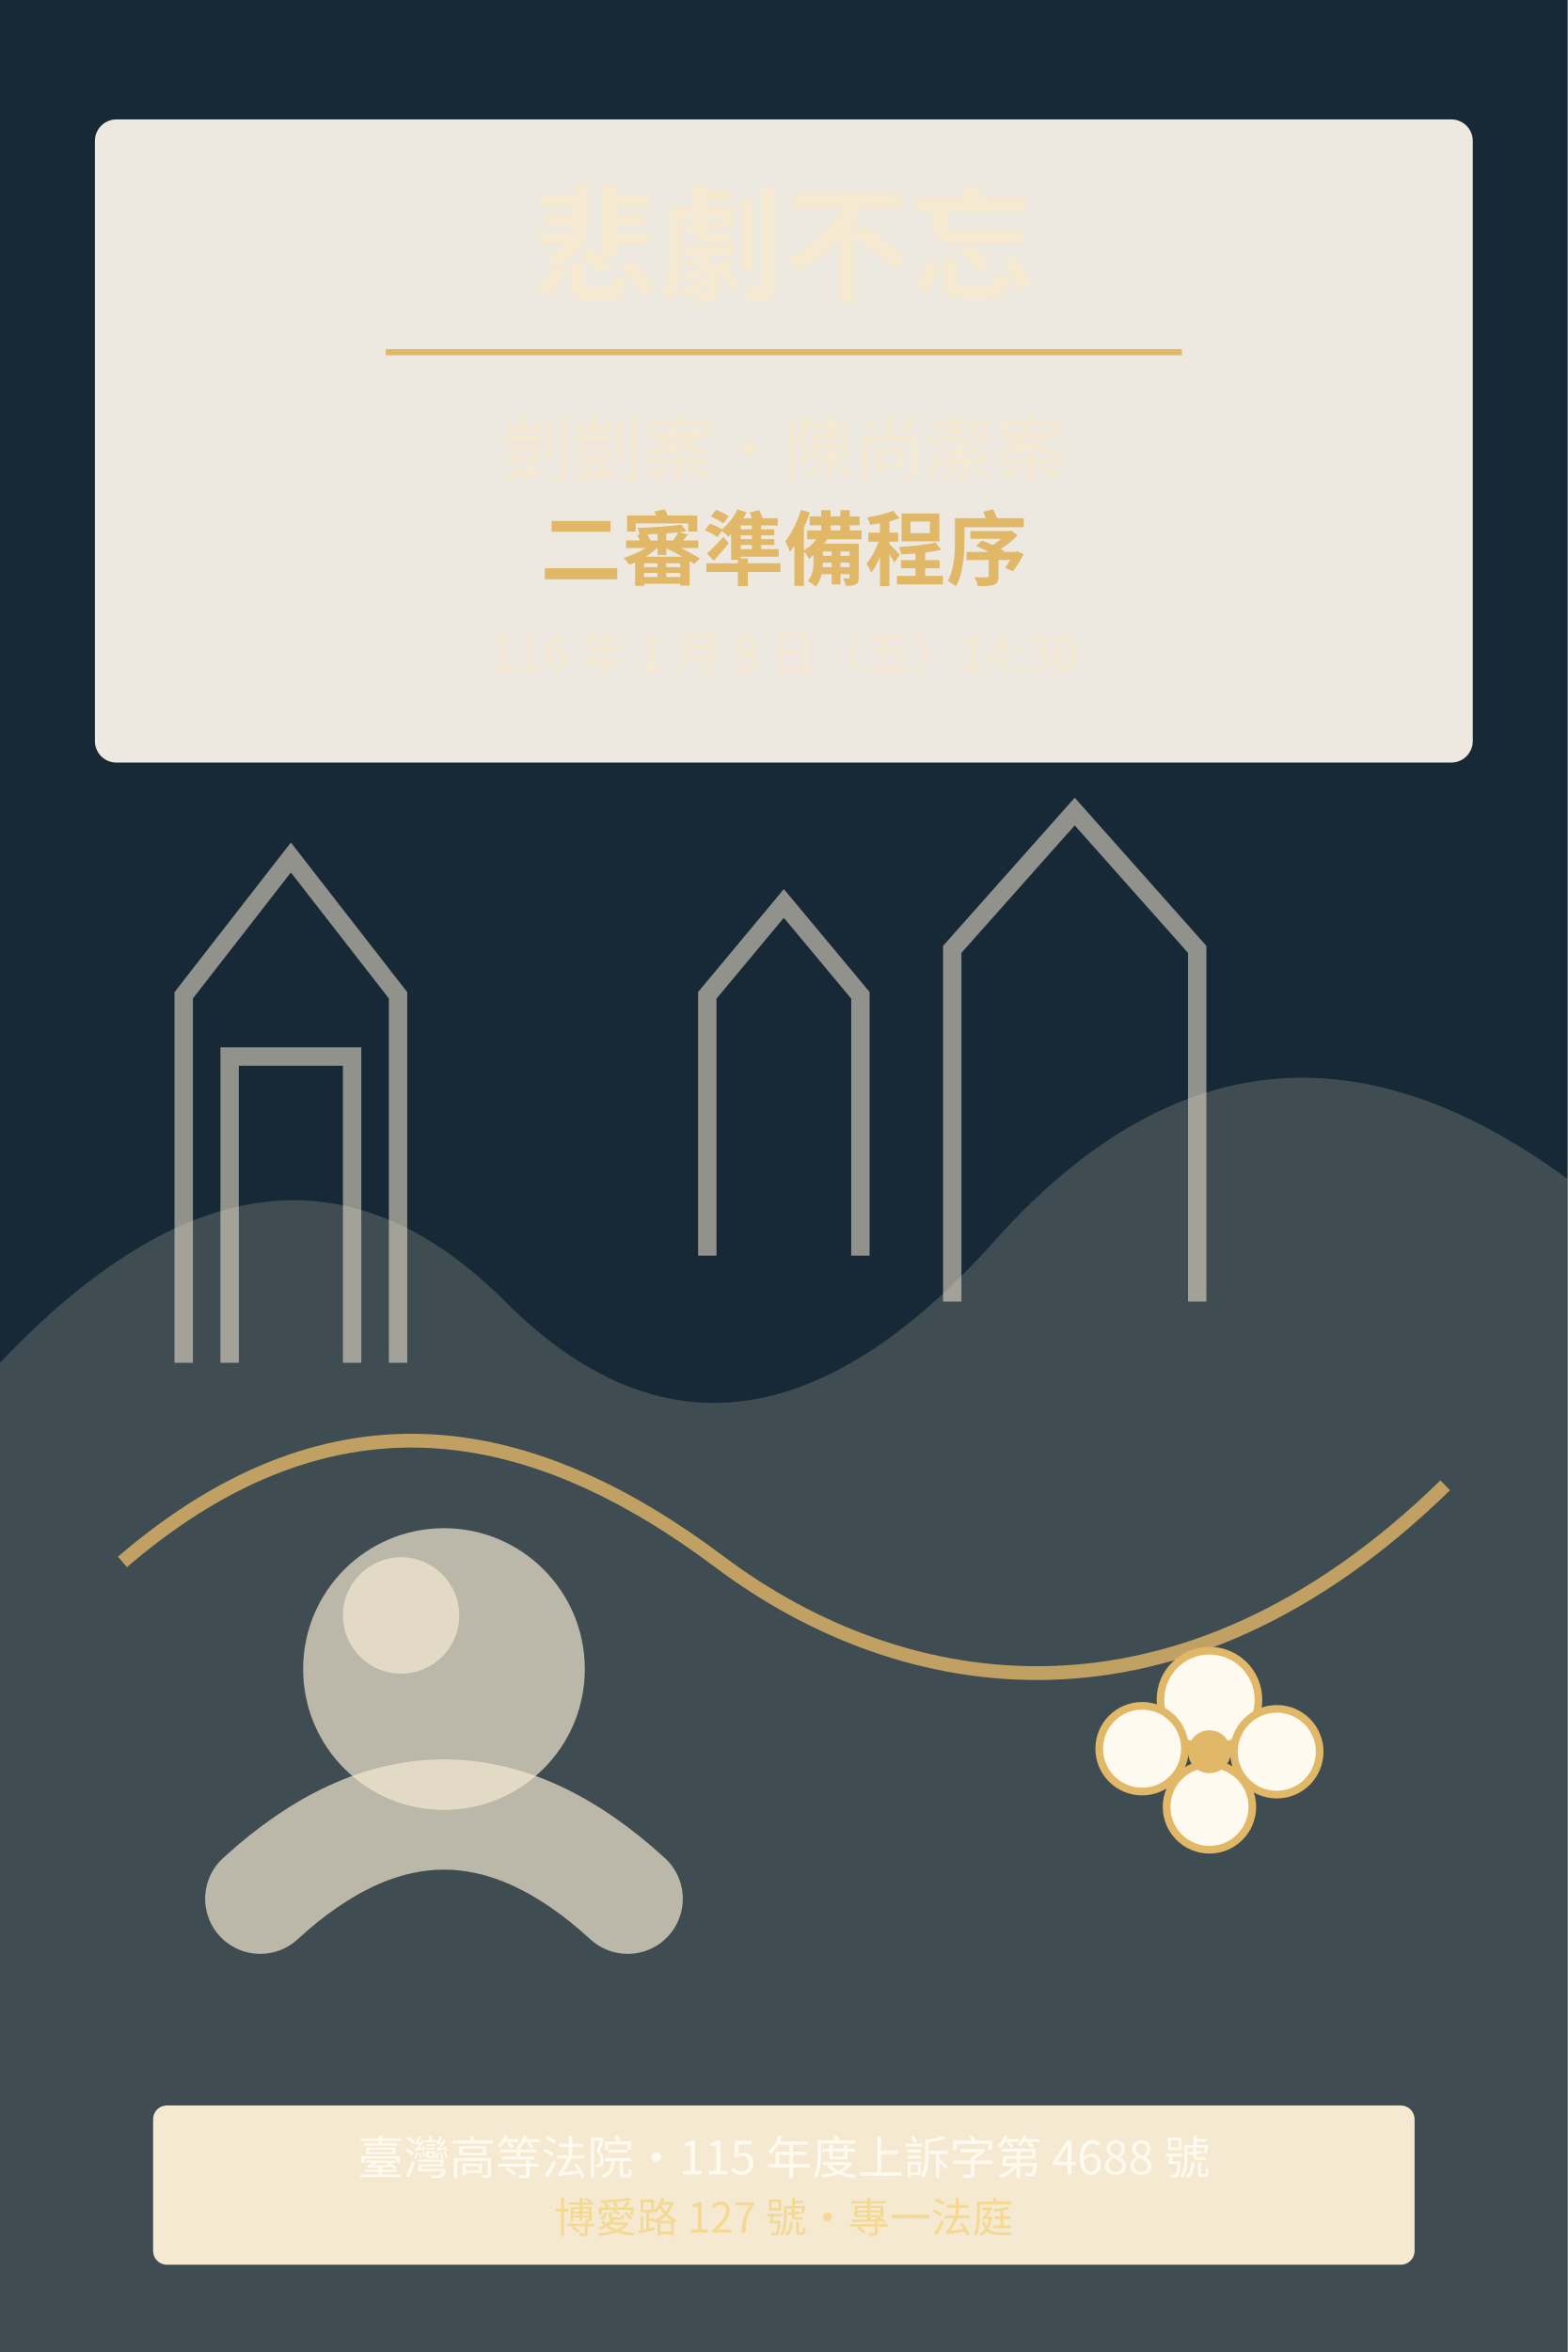
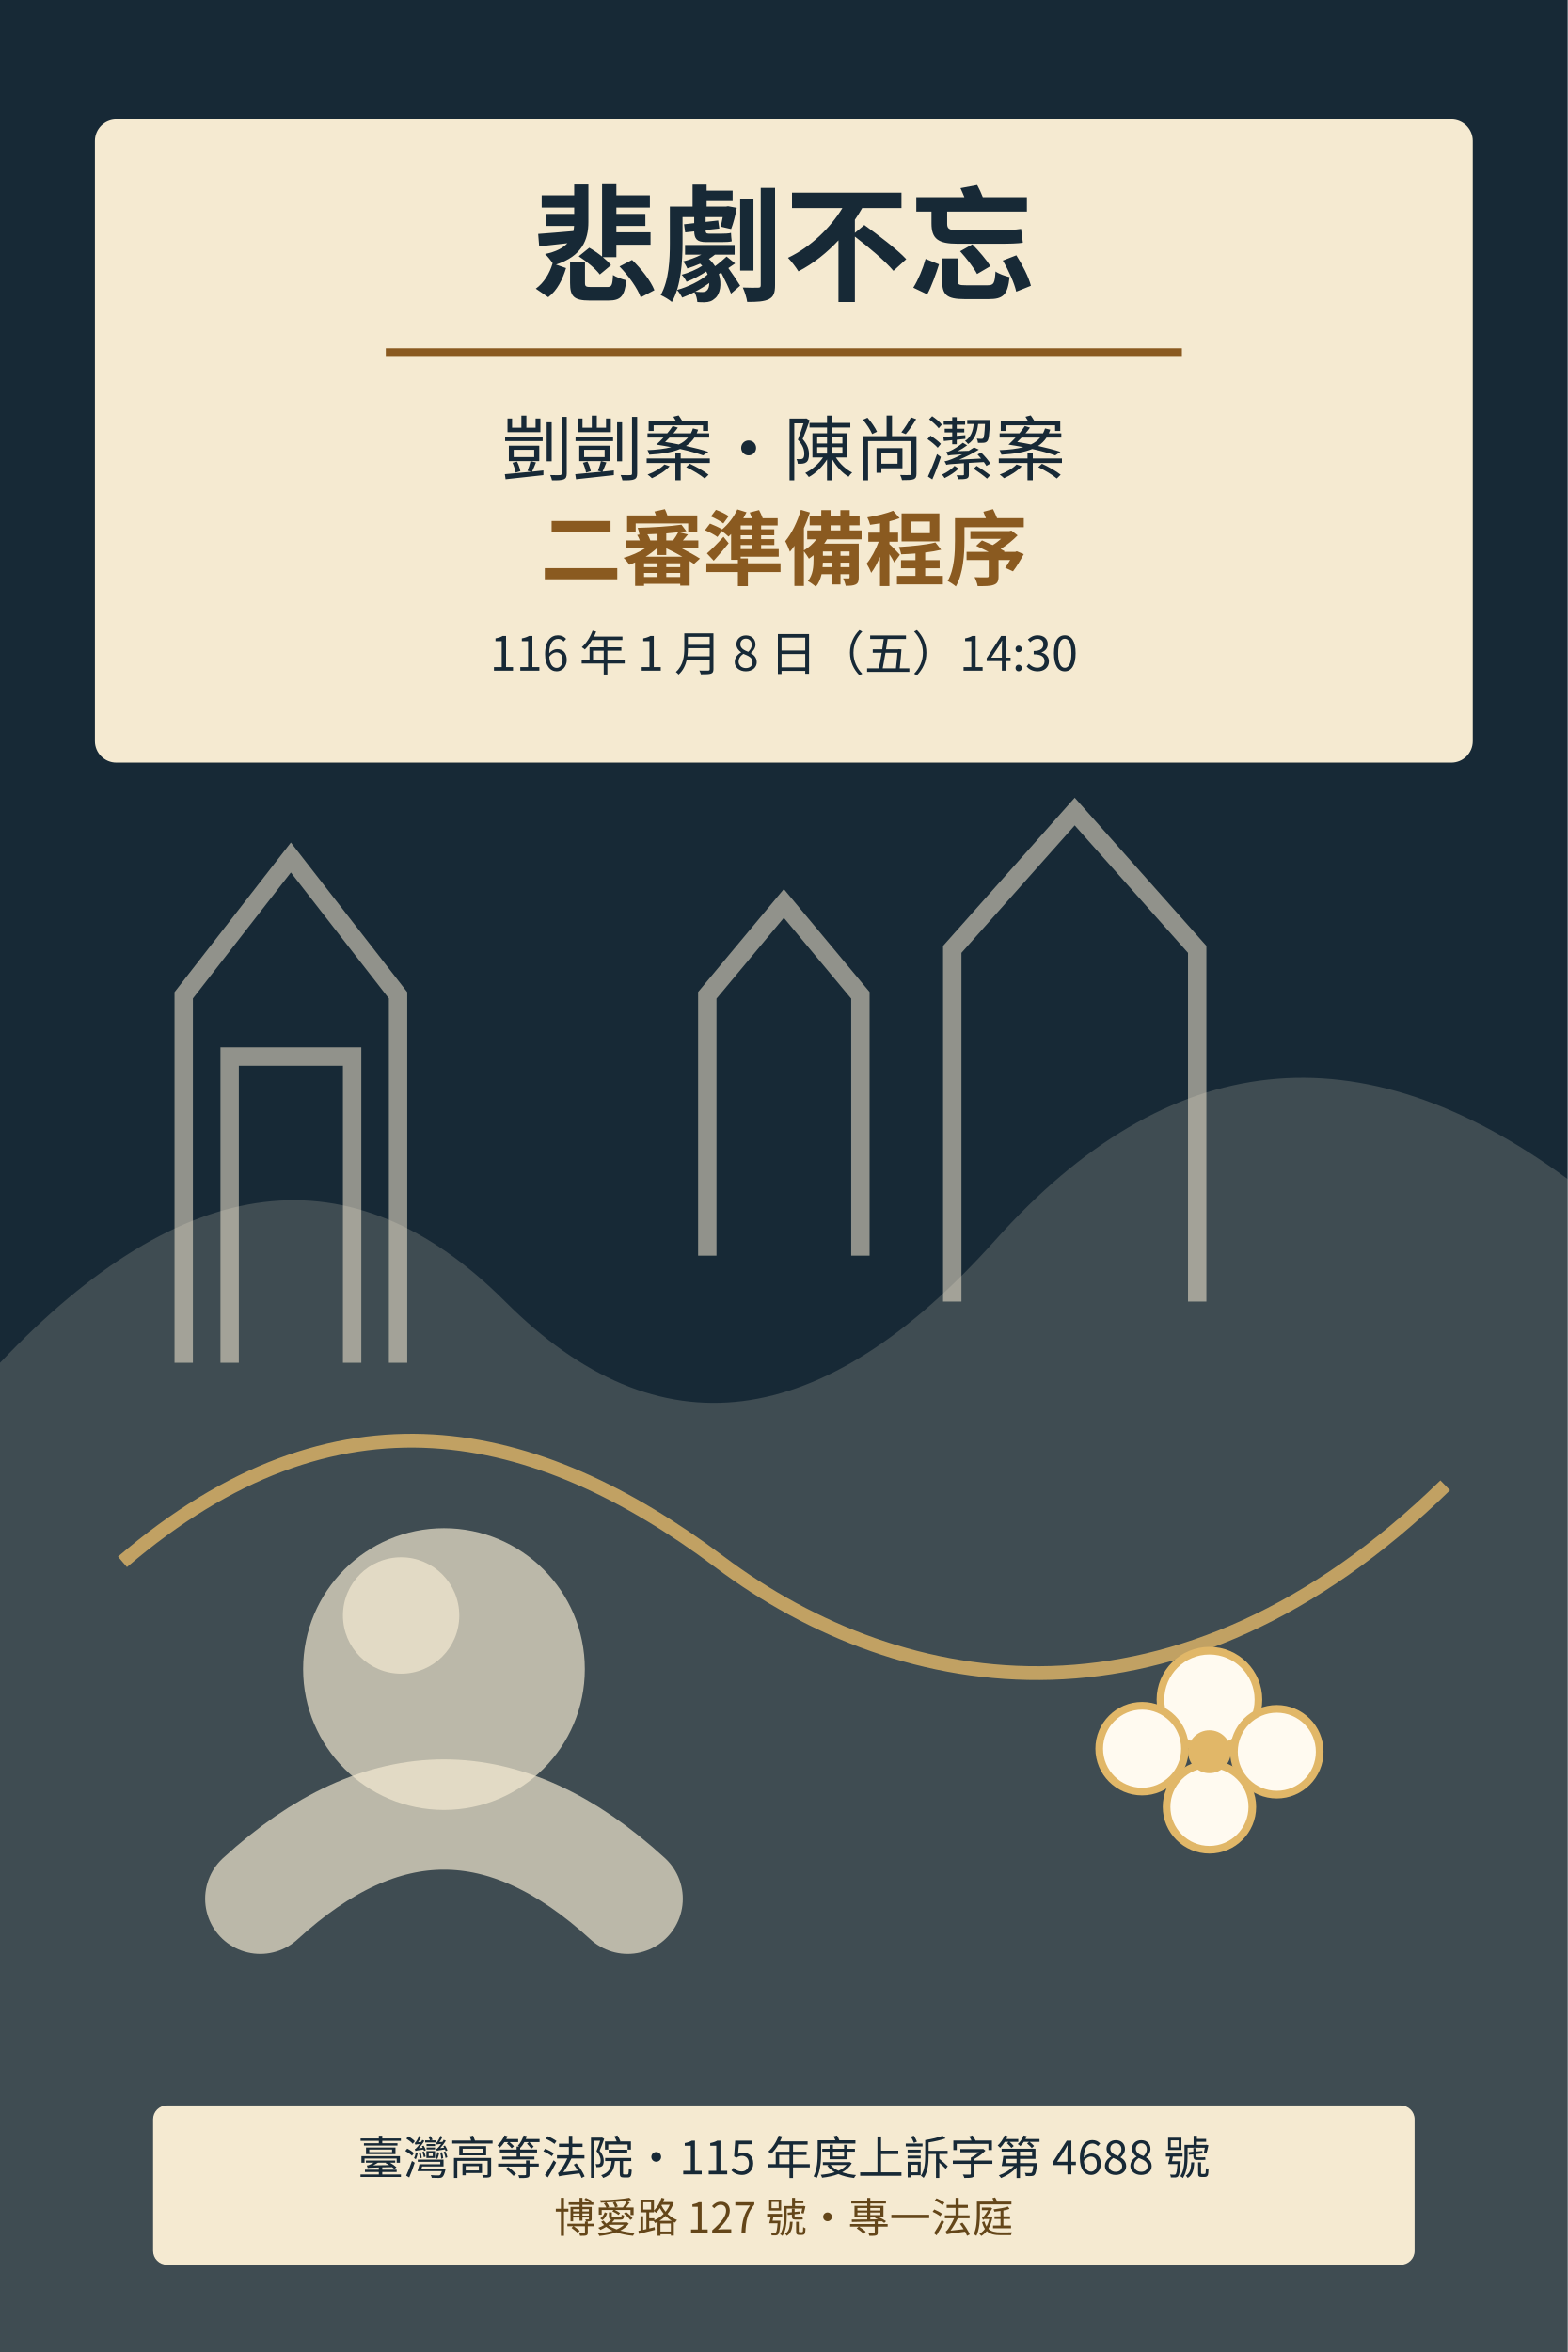
<svg xmlns="http://www.w3.org/2000/svg" width="1024" height="1536" viewBox="0 0 1024 1536" role="img" aria-labelledby="title desc">
  <rect width="1024" height="1536" fill="#172936" />
  <path d="M0 890 Q180 700 330 850 T650 810 T1024 770 V1536 H0Z" fill="#f5ead1" opacity=".18" />
  <path d="M120 890 L120 650 L190 560 L260 650 L260 890 M150 890V690 H230V890 M462 820 L462 650 L512 590 L562 650 L562 820 M622 850 L622 620 L702 530 L782 620 L782 850" fill="none" stroke="#f5ead1" stroke-width="12" opacity=".55" />
  <path d="M80 1020 C220 900 350 930 470 1020 S770 1140 944 970" fill="none" stroke="#e1b768" stroke-width="9" opacity=".8" />
  <circle cx="290" cy="1090" r="92" fill="#f5ead1" opacity=".68" />
  <circle cx="262" cy="1055" r="38" fill="#f5ead1" opacity=".68" />
  <path d="M170 1240 Q290 1130 410 1240" fill="none" stroke="#f5ead1" stroke-width="72" stroke-linecap="round" opacity=".68" />
  <g fill="#fffaf0" stroke="#e1b768" stroke-width="5">
    <circle cx="790" cy="1110" r="32" />
    <circle cx="746" cy="1142" r="28" />
    <circle cx="834" cy="1144" r="28" />
    <circle cx="790" cy="1180" r="28" />
  </g>
  <circle cx="790" cy="1144" r="14" fill="#e1b768" />
-   <rect x="62" y="78" width="900" height="420" rx="14" fill="#fffaf0" opacity=".92" />
-   <text x="512" y="190" text-anchor="middle" fill="#f5ead1" font-family="Noto Sans CJK TC,Noto Sans CJK SC,sans-serif" font-size="82" font-weight="700">悲劇不忘</text>
-   <path d="M252 230 H772" stroke="#e1b768" stroke-width="4" />
-   <text x="512" y="310" text-anchor="middle" fill="#f5ead1" font-family="Noto Sans CJK TC,Noto Sans CJK SC,sans-serif" font-size="46">剴剴案・陳尚潔案</text>
-   <text x="512" y="378" text-anchor="middle" fill="#e1b768" font-family="Noto Sans CJK TC,Noto Sans CJK SC,sans-serif" font-size="53" font-weight="700">二審準備程序</text>
-   <text x="512" y="438" text-anchor="middle" fill="#f5ead1" font-family="Noto Sans CJK TC,Noto Sans CJK SC,sans-serif" font-size="31">116 年 1 月 8 日（五）14:30</text>
+   <rect x="62" y="78" width="900" height="420" rx="14" fill="#f5ead1" />
+   <text x="512" y="190" text-anchor="middle" fill="#172936" font-family="Noto Sans CJK TC,Noto Sans CJK SC,sans-serif" font-size="82" font-weight="700">悲劇不忘</text>
+   <path d="M252 230 H772" stroke="#8a5a20" stroke-width="5" />
+   <text x="512" y="310" text-anchor="middle" fill="#172936" font-family="Noto Sans CJK TC,Noto Sans CJK SC,sans-serif" font-size="46">剴剴案・陳尚潔案</text>
+   <text x="512" y="378" text-anchor="middle" fill="#8a5a20" font-family="Noto Sans CJK TC,Noto Sans CJK SC,sans-serif" font-size="53" font-weight="700">二審準備程序</text>
+   <text x="512" y="438" text-anchor="middle" fill="#172936" font-family="Noto Sans CJK TC,Noto Sans CJK SC,sans-serif" font-size="31">116 年 1 月 8 日（五）14:30</text>
  <rect x="100" y="1375" width="824" height="104" rx="9" fill="#f5ead1" />
-   <text x="512" y="1420" text-anchor="middle" fill="#fffaf0" font-family="Noto Sans CJK TC,Noto Sans CJK SC,sans-serif" font-size="30">臺灣高等法院・115 年度上訴字第 4688 號</text>
-   <text x="512" y="1458" text-anchor="middle" fill="#f4d994" font-family="Noto Sans CJK TC,Noto Sans CJK SC,sans-serif" font-size="27">博愛路 127 號・專一法庭</text>
+   <text x="512" y="1420" text-anchor="middle" fill="#172936" font-family="Noto Sans CJK TC,Noto Sans CJK SC,sans-serif" font-size="30">臺灣高等法院・115 年度上訴字第 4688 號</text>
+   <text x="512" y="1458" text-anchor="middle" fill="#644619" font-family="Noto Sans CJK TC,Noto Sans CJK SC,sans-serif" font-size="27">博愛路 127 號・專一法庭</text>
</svg>
